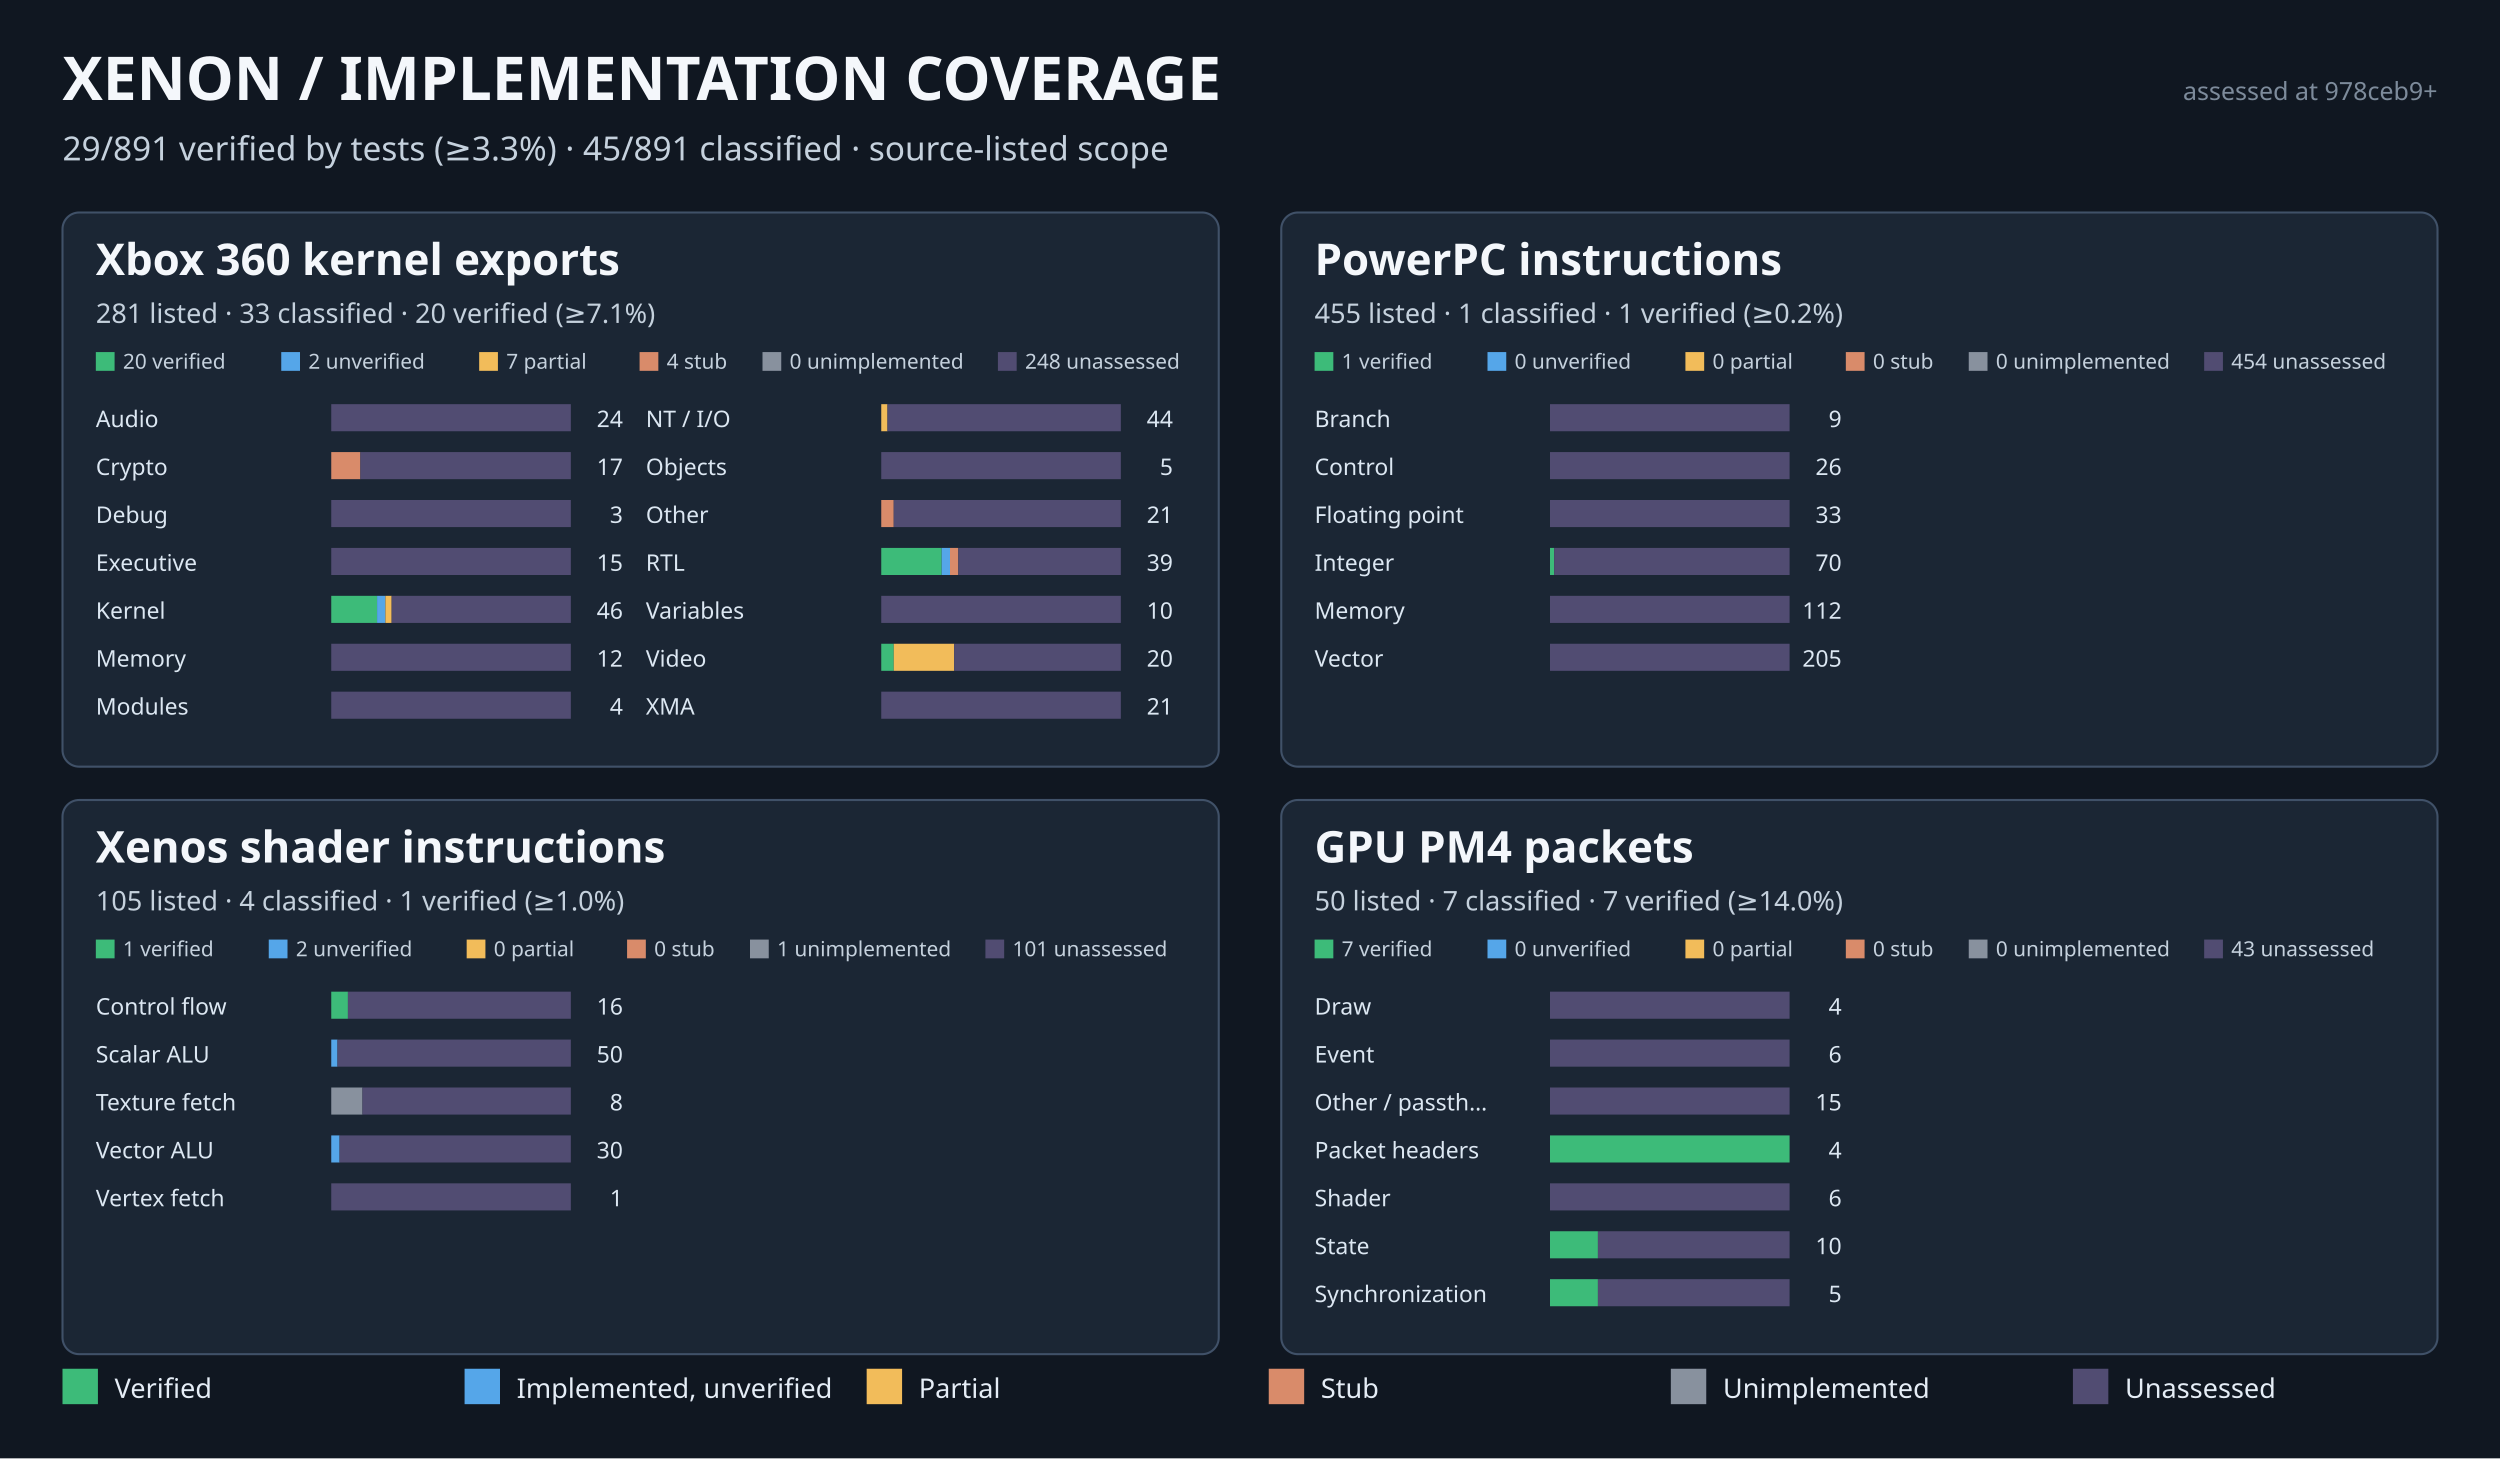
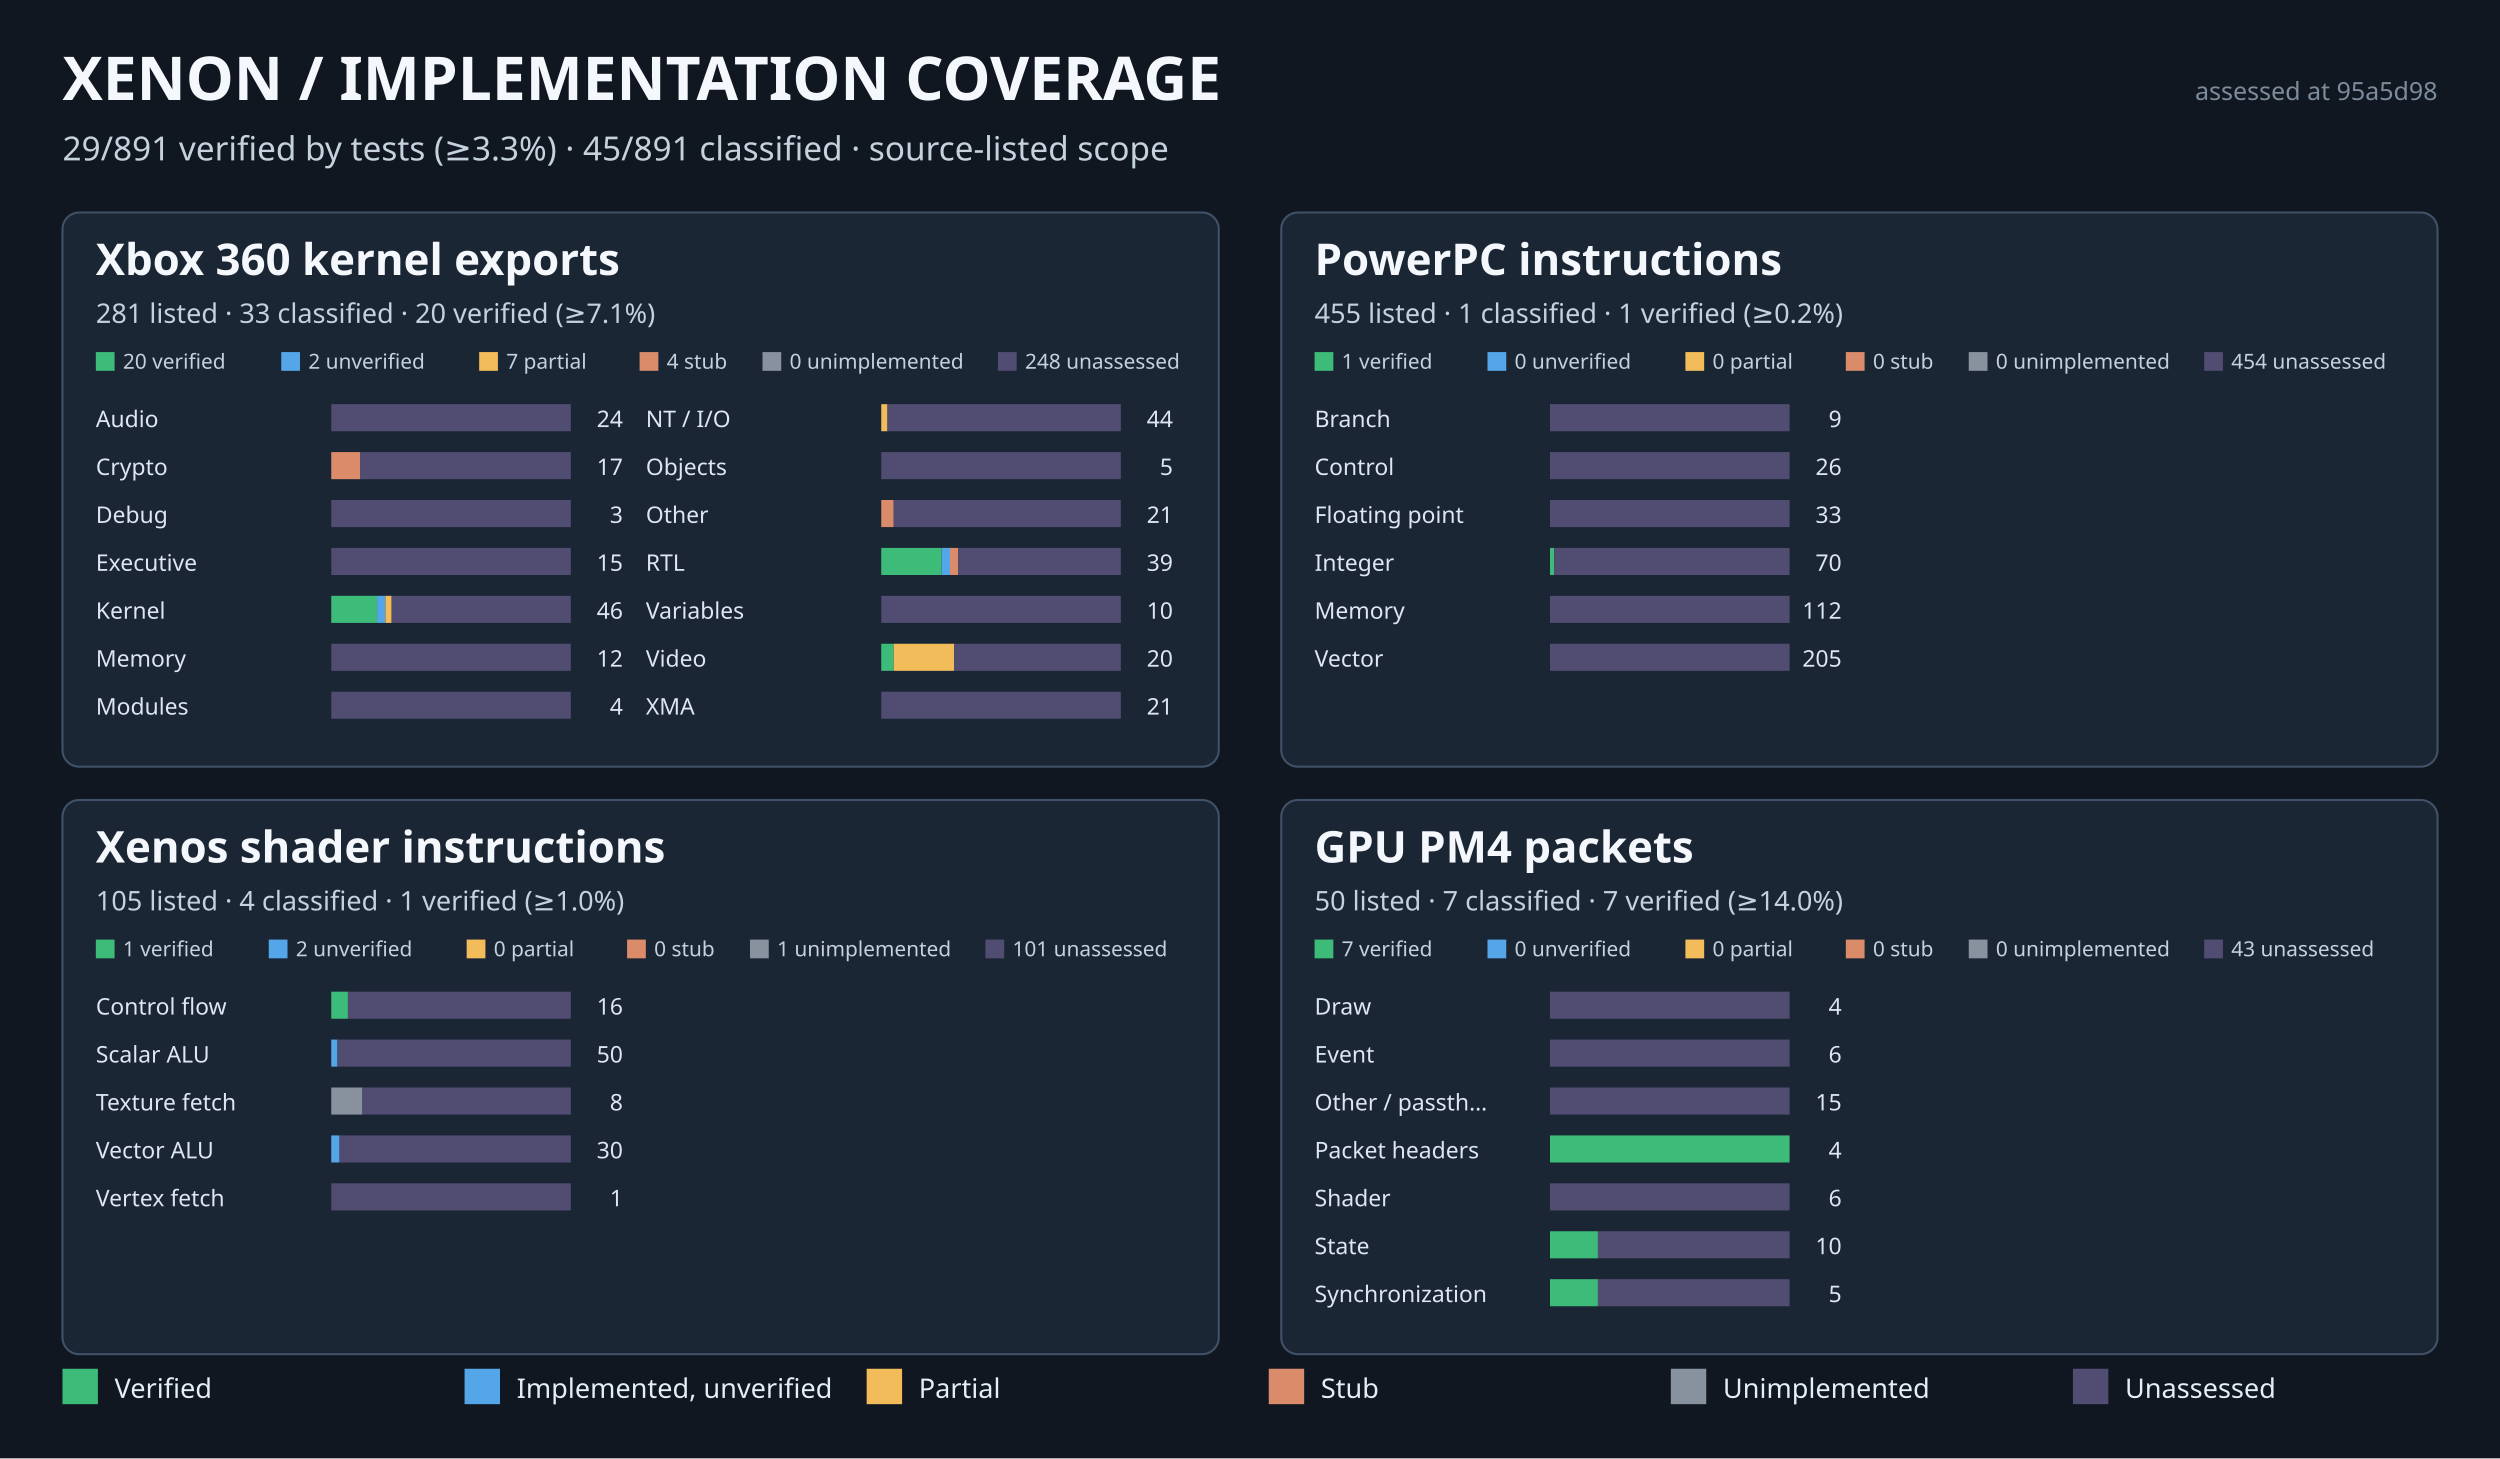
<svg xmlns="http://www.w3.org/2000/svg" width="1200" height="700" viewBox="0 0 1200 700" role="img" aria-labelledby="title desc">
  <rect width="1200" height="700" fill="#101721" />
  <text x="30" y="48" fill="#f4f7fb" font-size="29" font-weight="700" font-family="sans-serif">XENON  /  IMPLEMENTATION COVERAGE</text>
  <text x="30" y="77" fill="#c5d1dd" font-size="16" font-family="sans-serif">29/891 verified by tests (≥3.3%)  ·  45/891 classified  ·  source-listed scope</text>
-   <text x="1170" y="48" text-anchor="end" fill="#7d8b9b" font-size="12" font-family="sans-serif">assessed at 978ceb9+</text>
+   <text x="1170" y="48" text-anchor="end" fill="#7d8b9b" font-size="12" font-family="sans-serif">assessed at 95a5d98</text>
  <rect x="30" y="102" width="555" height="266" rx="8" fill="#1b2634" stroke="#405168" />
  <text x="46" y="132" fill="#f4f7fb" font-size="21" font-family="sans-serif" font-weight="700">Xbox 360 kernel exports</text>
  <text x="46" y="155" fill="#c5d1dd" font-size="13" font-family="sans-serif">281 listed  ·  33 classified  ·  20 verified (≥7.1%)</text>
  <rect x="46.0" y="169" width="9" height="9" fill="#3dbb79" />
  <text x="59.0" y="177" fill="#c5d1dd" font-size="10" font-family="sans-serif">20 verified</text>
  <rect x="135.0" y="169" width="9" height="9" fill="#55a6e9" />
  <text x="148.0" y="177" fill="#c5d1dd" font-size="10" font-family="sans-serif">2 unverified</text>
  <rect x="230.0" y="169" width="9" height="9" fill="#f2bc5a" />
  <text x="243.0" y="177" fill="#c5d1dd" font-size="10" font-family="sans-serif">7 partial</text>
  <rect x="307.0" y="169" width="9" height="9" fill="#d98b6a" />
  <text x="320.0" y="177" fill="#c5d1dd" font-size="10" font-family="sans-serif">4 stub</text>
  <rect x="366.0" y="169" width="9" height="9" fill="#88919e" />
  <text x="379.0" y="177" fill="#c5d1dd" font-size="10" font-family="sans-serif">0 unimplemented</text>
  <rect x="479.0" y="169" width="9" height="9" fill="#514c72" />
  <text x="492.0" y="177" fill="#c5d1dd" font-size="10" font-family="sans-serif">248 unassessed</text>
  <text x="46" y="205" fill="#dce7f2" font-size="11" font-family="sans-serif">Audio</text>
  <rect x="159" y="194" width="115" height="13" fill="#514c72" />
  <text x="299" y="205" text-anchor="end" fill="#dce7f2" font-size="11" font-family="sans-serif">24</text>
  <text x="46" y="228" fill="#dce7f2" font-size="11" font-family="sans-serif">Crypto</text>
  <rect x="159" y="217" width="14" height="13" fill="#d98b6a" />
  <rect x="173" y="217" width="101" height="13" fill="#514c72" />
  <text x="299" y="228" text-anchor="end" fill="#dce7f2" font-size="11" font-family="sans-serif">17</text>
  <text x="46" y="251" fill="#dce7f2" font-size="11" font-family="sans-serif">Debug</text>
  <rect x="159" y="240" width="115" height="13" fill="#514c72" />
  <text x="299" y="251" text-anchor="end" fill="#dce7f2" font-size="11" font-family="sans-serif">3</text>
  <text x="46" y="274" fill="#dce7f2" font-size="11" font-family="sans-serif">Executive</text>
  <rect x="159" y="263" width="115" height="13" fill="#514c72" />
  <text x="299" y="274" text-anchor="end" fill="#dce7f2" font-size="11" font-family="sans-serif">15</text>
  <text x="46" y="297" fill="#dce7f2" font-size="11" font-family="sans-serif">Kernel</text>
  <rect x="159" y="286" width="22" height="13" fill="#3dbb79" />
  <rect x="181" y="286" width="4" height="13" fill="#55a6e9" />
  <rect x="185" y="286" width="3" height="13" fill="#f2bc5a" />
  <rect x="188" y="286" width="86" height="13" fill="#514c72" />
  <text x="299" y="297" text-anchor="end" fill="#dce7f2" font-size="11" font-family="sans-serif">46</text>
  <text x="46" y="320" fill="#dce7f2" font-size="11" font-family="sans-serif">Memory</text>
  <rect x="159" y="309" width="115" height="13" fill="#514c72" />
  <text x="299" y="320" text-anchor="end" fill="#dce7f2" font-size="11" font-family="sans-serif">12</text>
  <text x="46" y="343" fill="#dce7f2" font-size="11" font-family="sans-serif">Modules</text>
  <rect x="159" y="332" width="115" height="13" fill="#514c72" />
  <text x="299" y="343" text-anchor="end" fill="#dce7f2" font-size="11" font-family="sans-serif">4</text>
  <text x="310" y="205" fill="#dce7f2" font-size="11" font-family="sans-serif">NT / I/O</text>
  <rect x="423" y="194" width="3" height="13" fill="#f2bc5a" />
  <rect x="426" y="194" width="112" height="13" fill="#514c72" />
  <text x="563" y="205" text-anchor="end" fill="#dce7f2" font-size="11" font-family="sans-serif">44</text>
  <text x="310" y="228" fill="#dce7f2" font-size="11" font-family="sans-serif">Objects</text>
  <rect x="423" y="217" width="115" height="13" fill="#514c72" />
  <text x="563" y="228" text-anchor="end" fill="#dce7f2" font-size="11" font-family="sans-serif">5</text>
  <text x="310" y="251" fill="#dce7f2" font-size="11" font-family="sans-serif">Other</text>
  <rect x="423" y="240" width="6" height="13" fill="#d98b6a" />
  <rect x="429" y="240" width="109" height="13" fill="#514c72" />
  <text x="563" y="251" text-anchor="end" fill="#dce7f2" font-size="11" font-family="sans-serif">21</text>
  <text x="310" y="274" fill="#dce7f2" font-size="11" font-family="sans-serif">RTL</text>
  <rect x="423" y="263" width="29" height="13" fill="#3dbb79" />
  <rect x="452" y="263" width="4" height="13" fill="#55a6e9" />
  <rect x="456" y="263" width="4" height="13" fill="#d98b6a" />
  <rect x="460" y="263" width="78" height="13" fill="#514c72" />
  <text x="563" y="274" text-anchor="end" fill="#dce7f2" font-size="11" font-family="sans-serif">39</text>
  <text x="310" y="297" fill="#dce7f2" font-size="11" font-family="sans-serif">Variables</text>
  <rect x="423" y="286" width="115" height="13" fill="#514c72" />
  <text x="563" y="297" text-anchor="end" fill="#dce7f2" font-size="11" font-family="sans-serif">10</text>
  <text x="310" y="320" fill="#dce7f2" font-size="11" font-family="sans-serif">Video</text>
  <rect x="423" y="309" width="6" height="13" fill="#3dbb79" />
  <rect x="429" y="309" width="29" height="13" fill="#f2bc5a" />
  <rect x="458" y="309" width="80" height="13" fill="#514c72" />
  <text x="563" y="320" text-anchor="end" fill="#dce7f2" font-size="11" font-family="sans-serif">20</text>
  <text x="310" y="343" fill="#dce7f2" font-size="11" font-family="sans-serif">XMA</text>
  <rect x="423" y="332" width="115" height="13" fill="#514c72" />
  <text x="563" y="343" text-anchor="end" fill="#dce7f2" font-size="11" font-family="sans-serif">21</text>
  <rect x="615" y="102" width="555" height="266" rx="8" fill="#1b2634" stroke="#405168" />
  <text x="631" y="132" fill="#f4f7fb" font-size="21" font-family="sans-serif" font-weight="700">PowerPC instructions</text>
  <text x="631" y="155" fill="#c5d1dd" font-size="13" font-family="sans-serif">455 listed  ·  1 classified  ·  1 verified (≥0.2%)</text>
  <rect x="631.0" y="169" width="9" height="9" fill="#3dbb79" />
  <text x="644.0" y="177" fill="#c5d1dd" font-size="10" font-family="sans-serif">1 verified</text>
  <rect x="714.0" y="169" width="9" height="9" fill="#55a6e9" />
  <text x="727.0" y="177" fill="#c5d1dd" font-size="10" font-family="sans-serif">0 unverified</text>
  <rect x="809.0" y="169" width="9" height="9" fill="#f2bc5a" />
  <text x="822.0" y="177" fill="#c5d1dd" font-size="10" font-family="sans-serif">0 partial</text>
  <rect x="886.0" y="169" width="9" height="9" fill="#d98b6a" />
  <text x="899.0" y="177" fill="#c5d1dd" font-size="10" font-family="sans-serif">0 stub</text>
  <rect x="945.0" y="169" width="9" height="9" fill="#88919e" />
  <text x="958.0" y="177" fill="#c5d1dd" font-size="10" font-family="sans-serif">0 unimplemented</text>
  <rect x="1058.0" y="169" width="9" height="9" fill="#514c72" />
  <text x="1071.0" y="177" fill="#c5d1dd" font-size="10" font-family="sans-serif">454 unassessed</text>
  <text x="631" y="205" fill="#dce7f2" font-size="11" font-family="sans-serif">Branch</text>
  <rect x="744" y="194" width="115" height="13" fill="#514c72" />
  <text x="884" y="205" text-anchor="end" fill="#dce7f2" font-size="11" font-family="sans-serif">9</text>
  <text x="631" y="228" fill="#dce7f2" font-size="11" font-family="sans-serif">Control</text>
  <rect x="744" y="217" width="115" height="13" fill="#514c72" />
  <text x="884" y="228" text-anchor="end" fill="#dce7f2" font-size="11" font-family="sans-serif">26</text>
  <text x="631" y="251" fill="#dce7f2" font-size="11" font-family="sans-serif">Floating point</text>
  <rect x="744" y="240" width="115" height="13" fill="#514c72" />
  <text x="884" y="251" text-anchor="end" fill="#dce7f2" font-size="11" font-family="sans-serif">33</text>
  <text x="631" y="274" fill="#dce7f2" font-size="11" font-family="sans-serif">Integer</text>
  <rect x="744" y="263" width="2" height="13" fill="#3dbb79" />
  <rect x="746" y="263" width="113" height="13" fill="#514c72" />
  <text x="884" y="274" text-anchor="end" fill="#dce7f2" font-size="11" font-family="sans-serif">70</text>
  <text x="631" y="297" fill="#dce7f2" font-size="11" font-family="sans-serif">Memory</text>
  <rect x="744" y="286" width="115" height="13" fill="#514c72" />
  <text x="884" y="297" text-anchor="end" fill="#dce7f2" font-size="11" font-family="sans-serif">112</text>
  <text x="631" y="320" fill="#dce7f2" font-size="11" font-family="sans-serif">Vector</text>
  <rect x="744" y="309" width="115" height="13" fill="#514c72" />
  <text x="884" y="320" text-anchor="end" fill="#dce7f2" font-size="11" font-family="sans-serif">205</text>
  <rect x="30" y="384" width="555" height="266" rx="8" fill="#1b2634" stroke="#405168" />
  <text x="46" y="414" fill="#f4f7fb" font-size="21" font-family="sans-serif" font-weight="700">Xenos shader instructions</text>
  <text x="46" y="437" fill="#c5d1dd" font-size="13" font-family="sans-serif">105 listed  ·  4 classified  ·  1 verified (≥1.0%)</text>
  <rect x="46.0" y="451" width="9" height="9" fill="#3dbb79" />
  <text x="59.0" y="459" fill="#c5d1dd" font-size="10" font-family="sans-serif">1 verified</text>
  <rect x="129.0" y="451" width="9" height="9" fill="#55a6e9" />
  <text x="142.0" y="459" fill="#c5d1dd" font-size="10" font-family="sans-serif">2 unverified</text>
  <rect x="224.0" y="451" width="9" height="9" fill="#f2bc5a" />
  <text x="237.0" y="459" fill="#c5d1dd" font-size="10" font-family="sans-serif">0 partial</text>
  <rect x="301.0" y="451" width="9" height="9" fill="#d98b6a" />
  <text x="314.0" y="459" fill="#c5d1dd" font-size="10" font-family="sans-serif">0 stub</text>
  <rect x="360.0" y="451" width="9" height="9" fill="#88919e" />
  <text x="373.0" y="459" fill="#c5d1dd" font-size="10" font-family="sans-serif">1 unimplemented</text>
  <rect x="473.0" y="451" width="9" height="9" fill="#514c72" />
  <text x="486.0" y="459" fill="#c5d1dd" font-size="10" font-family="sans-serif">101 unassessed</text>
  <text x="46" y="487" fill="#dce7f2" font-size="11" font-family="sans-serif">Control flow</text>
  <rect x="159" y="476" width="8" height="13" fill="#3dbb79" />
  <rect x="167" y="476" width="107" height="13" fill="#514c72" />
  <text x="299" y="487" text-anchor="end" fill="#dce7f2" font-size="11" font-family="sans-serif">16</text>
  <text x="46" y="510" fill="#dce7f2" font-size="11" font-family="sans-serif">Scalar ALU</text>
  <rect x="159" y="499" width="3" height="13" fill="#55a6e9" />
  <rect x="162" y="499" width="112" height="13" fill="#514c72" />
  <text x="299" y="510" text-anchor="end" fill="#dce7f2" font-size="11" font-family="sans-serif">50</text>
  <text x="46" y="533" fill="#dce7f2" font-size="11" font-family="sans-serif">Texture fetch</text>
  <rect x="159" y="522" width="15" height="13" fill="#88919e" />
  <rect x="174" y="522" width="100" height="13" fill="#514c72" />
  <text x="299" y="533" text-anchor="end" fill="#dce7f2" font-size="11" font-family="sans-serif">8</text>
  <text x="46" y="556" fill="#dce7f2" font-size="11" font-family="sans-serif">Vector ALU</text>
  <rect x="159" y="545" width="4" height="13" fill="#55a6e9" />
  <rect x="163" y="545" width="111" height="13" fill="#514c72" />
  <text x="299" y="556" text-anchor="end" fill="#dce7f2" font-size="11" font-family="sans-serif">30</text>
  <text x="46" y="579" fill="#dce7f2" font-size="11" font-family="sans-serif">Vertex fetch</text>
  <rect x="159" y="568" width="115" height="13" fill="#514c72" />
  <text x="299" y="579" text-anchor="end" fill="#dce7f2" font-size="11" font-family="sans-serif">1</text>
  <rect x="615" y="384" width="555" height="266" rx="8" fill="#1b2634" stroke="#405168" />
  <text x="631" y="414" fill="#f4f7fb" font-size="21" font-family="sans-serif" font-weight="700">GPU PM4 packets</text>
  <text x="631" y="437" fill="#c5d1dd" font-size="13" font-family="sans-serif">50 listed  ·  7 classified  ·  7 verified (≥14.0%)</text>
  <rect x="631.0" y="451" width="9" height="9" fill="#3dbb79" />
  <text x="644.0" y="459" fill="#c5d1dd" font-size="10" font-family="sans-serif">7 verified</text>
  <rect x="714.0" y="451" width="9" height="9" fill="#55a6e9" />
  <text x="727.0" y="459" fill="#c5d1dd" font-size="10" font-family="sans-serif">0 unverified</text>
  <rect x="809.0" y="451" width="9" height="9" fill="#f2bc5a" />
  <text x="822.0" y="459" fill="#c5d1dd" font-size="10" font-family="sans-serif">0 partial</text>
  <rect x="886.0" y="451" width="9" height="9" fill="#d98b6a" />
  <text x="899.0" y="459" fill="#c5d1dd" font-size="10" font-family="sans-serif">0 stub</text>
  <rect x="945.0" y="451" width="9" height="9" fill="#88919e" />
  <text x="958.0" y="459" fill="#c5d1dd" font-size="10" font-family="sans-serif">0 unimplemented</text>
  <rect x="1058.0" y="451" width="9" height="9" fill="#514c72" />
  <text x="1071.0" y="459" fill="#c5d1dd" font-size="10" font-family="sans-serif">43 unassessed</text>
  <text x="631" y="487" fill="#dce7f2" font-size="11" font-family="sans-serif">Draw</text>
  <rect x="744" y="476" width="115" height="13" fill="#514c72" />
  <text x="884" y="487" text-anchor="end" fill="#dce7f2" font-size="11" font-family="sans-serif">4</text>
  <text x="631" y="510" fill="#dce7f2" font-size="11" font-family="sans-serif">Event</text>
  <rect x="744" y="499" width="115" height="13" fill="#514c72" />
  <text x="884" y="510" text-anchor="end" fill="#dce7f2" font-size="11" font-family="sans-serif">6</text>
  <text x="631" y="533" fill="#dce7f2" font-size="11" font-family="sans-serif">Other / passth…</text>
  <rect x="744" y="522" width="115" height="13" fill="#514c72" />
  <text x="884" y="533" text-anchor="end" fill="#dce7f2" font-size="11" font-family="sans-serif">15</text>
  <text x="631" y="556" fill="#dce7f2" font-size="11" font-family="sans-serif">Packet headers</text>
  <rect x="744" y="545" width="115" height="13" fill="#3dbb79" />
  <text x="884" y="556" text-anchor="end" fill="#dce7f2" font-size="11" font-family="sans-serif">4</text>
  <text x="631" y="579" fill="#dce7f2" font-size="11" font-family="sans-serif">Shader</text>
  <rect x="744" y="568" width="115" height="13" fill="#514c72" />
  <text x="884" y="579" text-anchor="end" fill="#dce7f2" font-size="11" font-family="sans-serif">6</text>
  <text x="631" y="602" fill="#dce7f2" font-size="11" font-family="sans-serif">State</text>
  <rect x="744" y="591" width="23" height="13" fill="#3dbb79" />
  <rect x="767" y="591" width="92" height="13" fill="#514c72" />
  <text x="884" y="602" text-anchor="end" fill="#dce7f2" font-size="11" font-family="sans-serif">10</text>
  <text x="631" y="625" fill="#dce7f2" font-size="11" font-family="sans-serif">Synchronization</text>
  <rect x="744" y="614" width="23" height="13" fill="#3dbb79" />
  <rect x="767" y="614" width="92" height="13" fill="#514c72" />
  <text x="884" y="625" text-anchor="end" fill="#dce7f2" font-size="11" font-family="sans-serif">5</text>
  <rect x="30" y="657" width="17" height="17" fill="#3dbb79" />
  <text x="55" y="671" fill="#e5edf6" font-size="13" font-family="sans-serif">Verified</text>
  <rect x="223" y="657" width="17" height="17" fill="#55a6e9" />
  <text x="248" y="671" fill="#e5edf6" font-size="13" font-family="sans-serif">Implemented, unverified</text>
  <rect x="416" y="657" width="17" height="17" fill="#f2bc5a" />
  <text x="441" y="671" fill="#e5edf6" font-size="13" font-family="sans-serif">Partial</text>
  <rect x="609" y="657" width="17" height="17" fill="#d98b6a" />
  <text x="634" y="671" fill="#e5edf6" font-size="13" font-family="sans-serif">Stub</text>
  <rect x="802" y="657" width="17" height="17" fill="#88919e" />
  <text x="827" y="671" fill="#e5edf6" font-size="13" font-family="sans-serif">Unimplemented</text>
  <rect x="995" y="657" width="17" height="17" fill="#514c72" />
  <text x="1020" y="671" fill="#e5edf6" font-size="13" font-family="sans-serif">Unassessed</text>
</svg>
